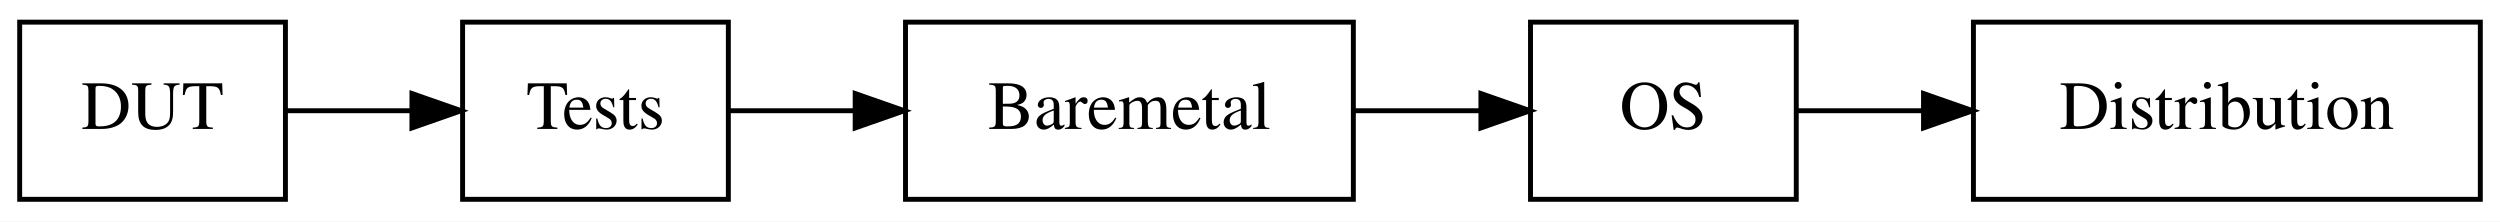
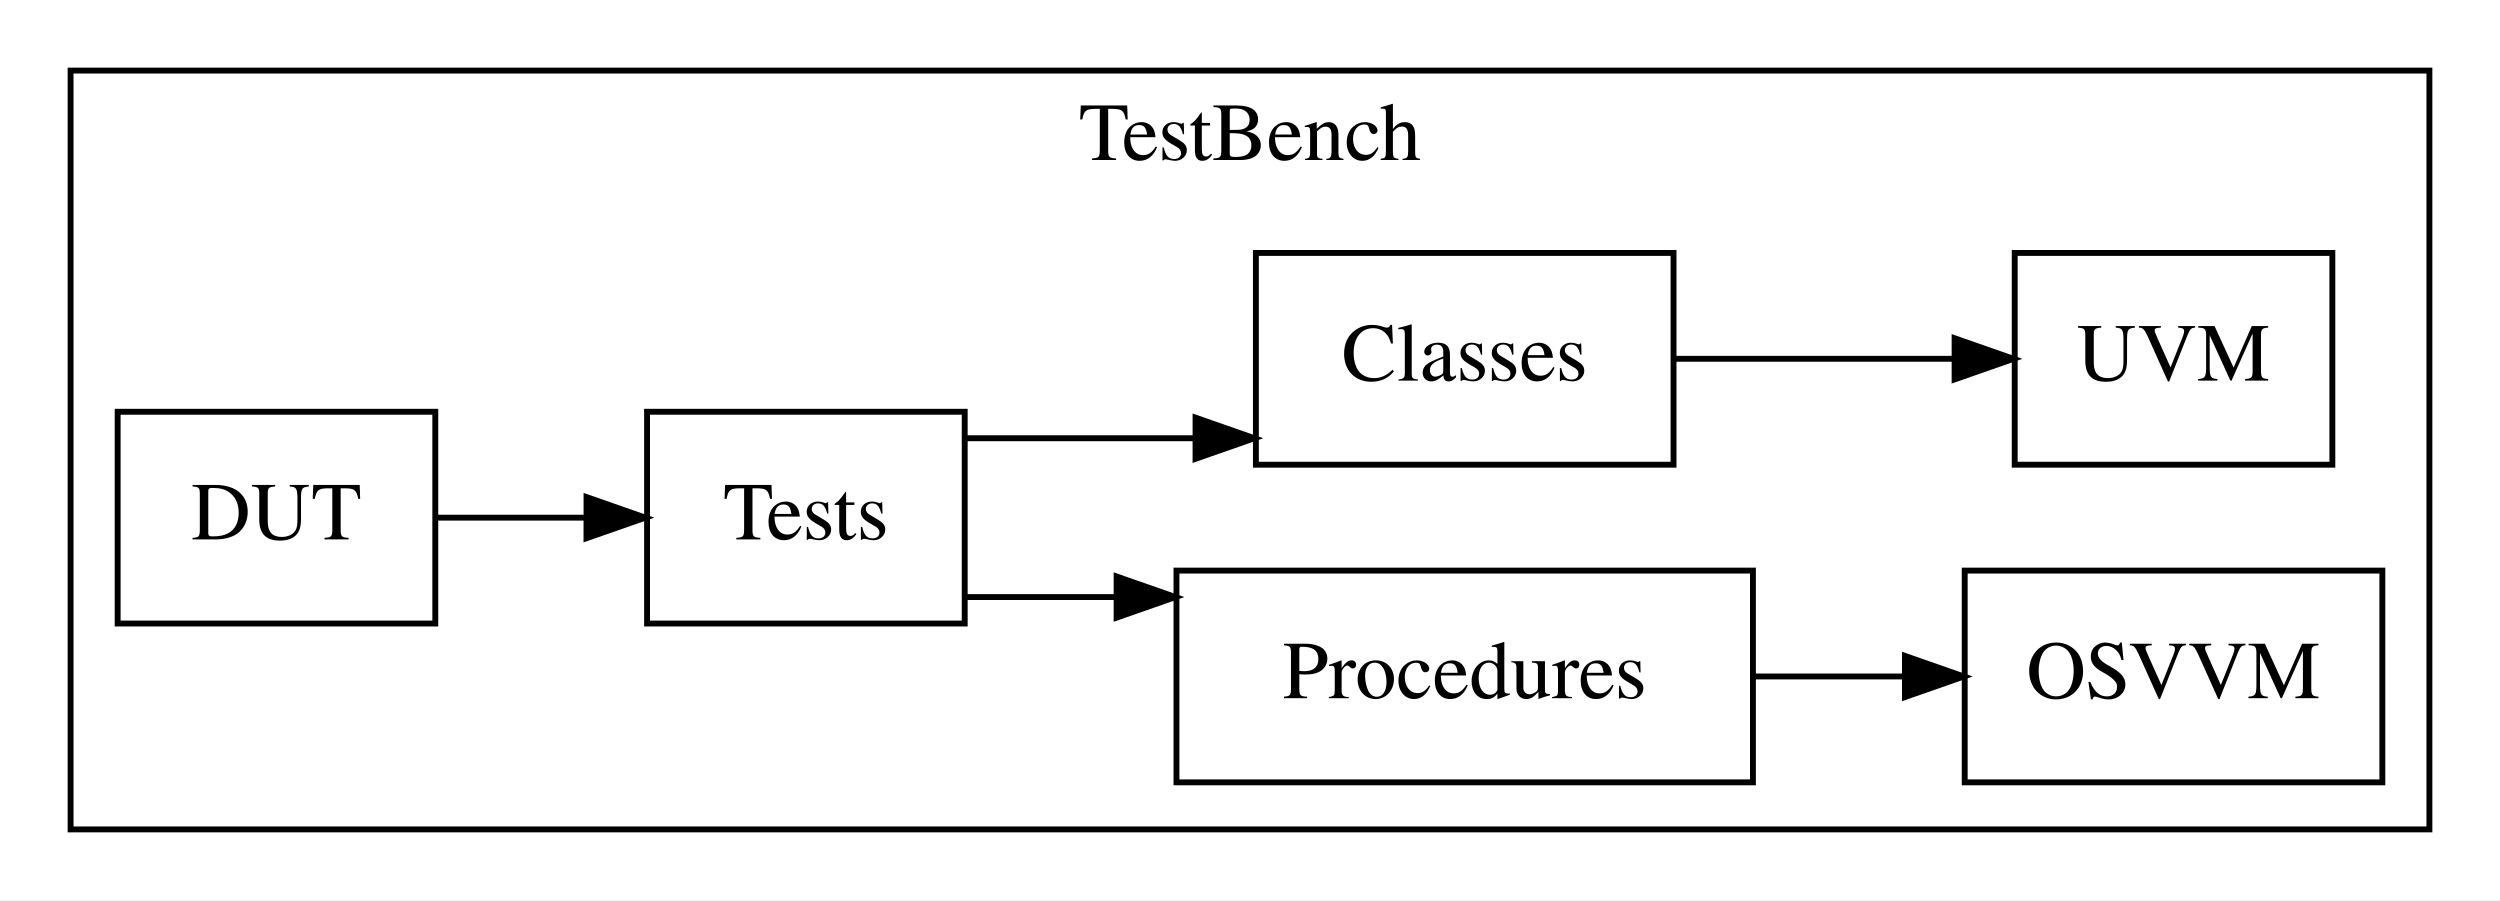
- <svg xmlns="http://www.w3.org/2000/svg" width="508pt" height="45pt" viewBox="0.00 0.00 508.00 45.00">
-   <g id="graph0" class="graph" transform="scale(1 1) rotate(0) translate(4 41)">
-     <polygon fill="white" stroke="transparent" points="-4,4 -4,-41 504,-41 504,4 -4,4" />
+ <svg xmlns="http://www.w3.org/2000/svg" width="425pt" height="153pt" viewBox="0.00 0.00 425.00 153.00">
+   <g id="graph0" class="graph" transform="scale(1 1) rotate(0) translate(4 149)">
+     <polygon fill="white" stroke="transparent" points="-4,4 -4,-149 421,-149 421,4 -4,4" />
+     <g id="clust1" class="cluster">
+       <polygon fill="none" stroke="black" points="8,-8 8,-137 409,-137 409,-8 8,-8" />
+       <text text-anchor="middle" x="208.5" y="-121.8" font-family="Times,serif" font-size="14.00">TestBench</text>
+     </g>
    <g id="node1" class="node">
-       <polygon fill="none" stroke="black" points="0,-0.5 0,-36.5 54,-36.5 54,-0.5 0,-0.5" />
-       <text text-anchor="middle" x="27" y="-14.8" font-family="Times,serif" font-size="14.00">DUT</text>
+       <polygon fill="none" stroke="black" points="70,-79 16,-79 16,-43 70,-43 70,-79" />
+       <text text-anchor="middle" x="43" y="-57.3" font-family="Times,serif" font-size="14.00">DUT</text>
    </g>
    <g id="node2" class="node">
-       <polygon fill="none" stroke="black" points="90,-0.5 90,-36.5 144,-36.5 144,-0.5 90,-0.5" />
-       <text text-anchor="middle" x="117" y="-14.8" font-family="Times,serif" font-size="14.00">Tests</text>
+       <polygon fill="none" stroke="black" points="160,-79 106,-79 106,-43 160,-43 160,-79" />
+       <text text-anchor="middle" x="133" y="-57.3" font-family="Times,serif" font-size="14.00">Tests</text>
    </g>
    <g id="edge1" class="edge">
-       <path fill="none" stroke="black" d="M54,-18.5C54,-18.5 79.71,-18.5 79.71,-18.5" />
-       <polygon fill="black" stroke="black" points="79.71,-22 89.71,-18.5 79.7,-15 79.71,-22" />
+       <path fill="none" stroke="black" d="M70,-61C70,-61 95.71,-61 95.71,-61" />
+       <polygon fill="black" stroke="black" points="95.71,-64.5 105.71,-61 95.7,-57.5 95.71,-64.5" />
    </g>
    <g id="node3" class="node">
-       <polygon fill="none" stroke="black" points="180,-0.5 180,-36.5 271,-36.5 271,-0.5 180,-0.5" />
-       <text text-anchor="middle" x="225.5" y="-14.8" font-family="Times,serif" font-size="14.00">Baremetal</text>
+       <polygon fill="none" stroke="black" points="294,-52 196,-52 196,-16 294,-16 294,-52" />
+       <text text-anchor="middle" x="245" y="-30.3" font-family="Times,serif" font-size="14.00">Procedures</text>
    </g>
    <g id="edge2" class="edge">
-       <path fill="none" stroke="black" d="M144.1,-18.5C144.1,-18.5 169.77,-18.5 169.77,-18.5" />
-       <polygon fill="black" stroke="black" points="169.77,-22 179.77,-18.5 169.77,-15 169.77,-22" />
+       <path fill="none" stroke="black" d="M160.11,-47.5C160.11,-47.5 185.82,-47.5 185.82,-47.5" />
+       <polygon fill="black" stroke="black" points="185.82,-51 195.82,-47.5 185.82,-44 185.82,-51" />
+     </g>
+     <g id="node5" class="node">
+       <polygon fill="none" stroke="black" points="280.5,-106 209.5,-106 209.5,-70 280.5,-70 280.5,-106" />
+       <text text-anchor="middle" x="245" y="-84.3" font-family="Times,serif" font-size="14.00">Classes</text>
+     </g>
+     <g id="edge3" class="edge">
+       <path fill="none" stroke="black" d="M160.11,-74.5C160.11,-74.5 199.24,-74.5 199.24,-74.5" />
+       <polygon fill="black" stroke="black" points="199.24,-78 209.24,-74.5 199.24,-71 199.24,-78" />
    </g>
    <g id="node4" class="node">
-       <polygon fill="none" stroke="black" points="307,-0.5 307,-36.5 361,-36.5 361,-0.5 307,-0.5" />
-       <text text-anchor="middle" x="334" y="-14.8" font-family="Times,serif" font-size="14.00">OS</text>
-     </g>
-     <g id="edge3" class="edge">
-       <path fill="none" stroke="black" d="M271.2,-18.5C271.2,-18.5 296.92,-18.5 296.92,-18.5" />
-       <polygon fill="black" stroke="black" points="296.92,-22 306.92,-18.5 296.92,-15 296.92,-22" />
-     </g>
-     <g id="node5" class="node">
-       <polygon fill="none" stroke="black" points="397,-0.5 397,-36.5 500,-36.5 500,-0.5 397,-0.5" />
-       <text text-anchor="middle" x="448.5" y="-14.8" font-family="Times,serif" font-size="14.00">Distribution</text>
+       <polygon fill="none" stroke="black" points="401,-52 330,-52 330,-16 401,-16 401,-52" />
+       <text text-anchor="middle" x="365.5" y="-30.3" font-family="Times,serif" font-size="14.00">OSVVM</text>
    </g>
    <g id="edge4" class="edge">
-       <path fill="none" stroke="black" d="M361.13,-18.5C361.13,-18.5 386.86,-18.5 386.86,-18.5" />
-       <polygon fill="black" stroke="black" points="386.86,-22 396.86,-18.5 386.86,-15 386.86,-22" />
+       <path fill="none" stroke="black" d="M294.01,-34C294.01,-34 319.84,-34 319.84,-34" />
+       <polygon fill="black" stroke="black" points="319.84,-37.5 329.84,-34 319.84,-30.5 319.84,-37.5" />
+     </g>
+     <g id="node6" class="node">
+       <polygon fill="none" stroke="black" points="392.5,-106 338.5,-106 338.5,-70 392.5,-70 392.5,-106" />
+       <text text-anchor="middle" x="365.5" y="-84.3" font-family="Times,serif" font-size="14.00">UVM</text>
+     </g>
+     <g id="edge5" class="edge">
+       <path fill="none" stroke="black" d="M280.5,-88C280.5,-88 328.28,-88 328.28,-88" />
+       <polygon fill="black" stroke="black" points="328.28,-91.5 338.28,-88 328.28,-84.5 328.28,-91.5" />
    </g>
  </g>
</svg>
